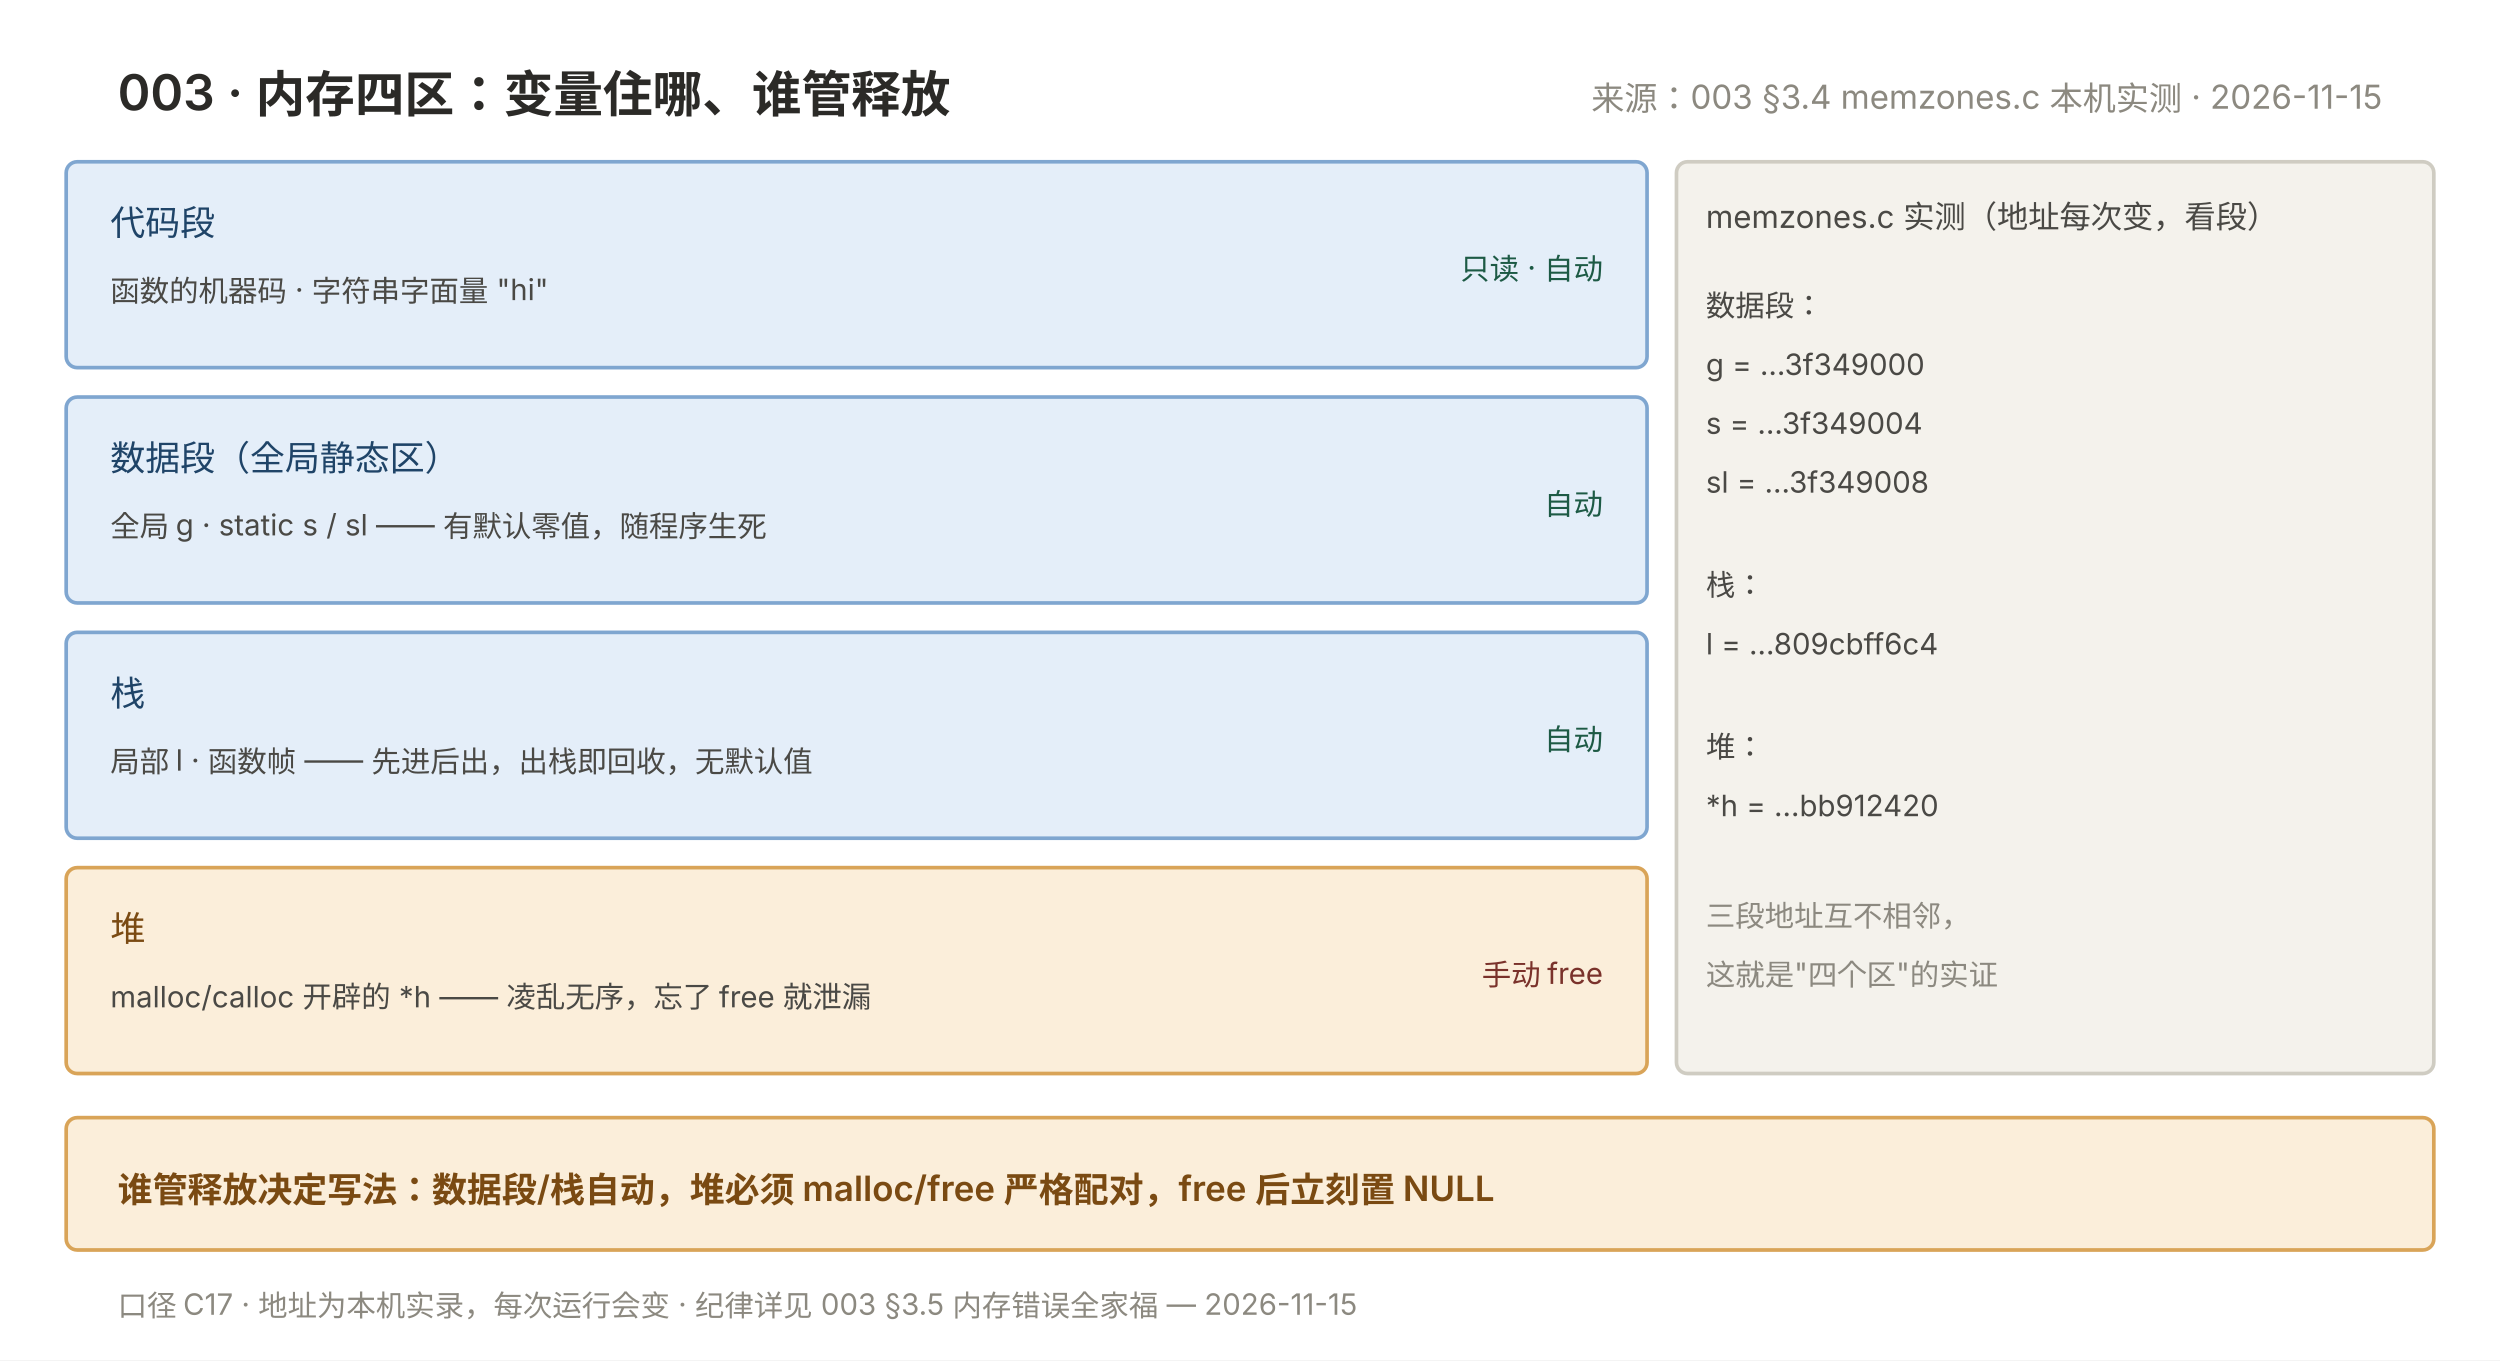
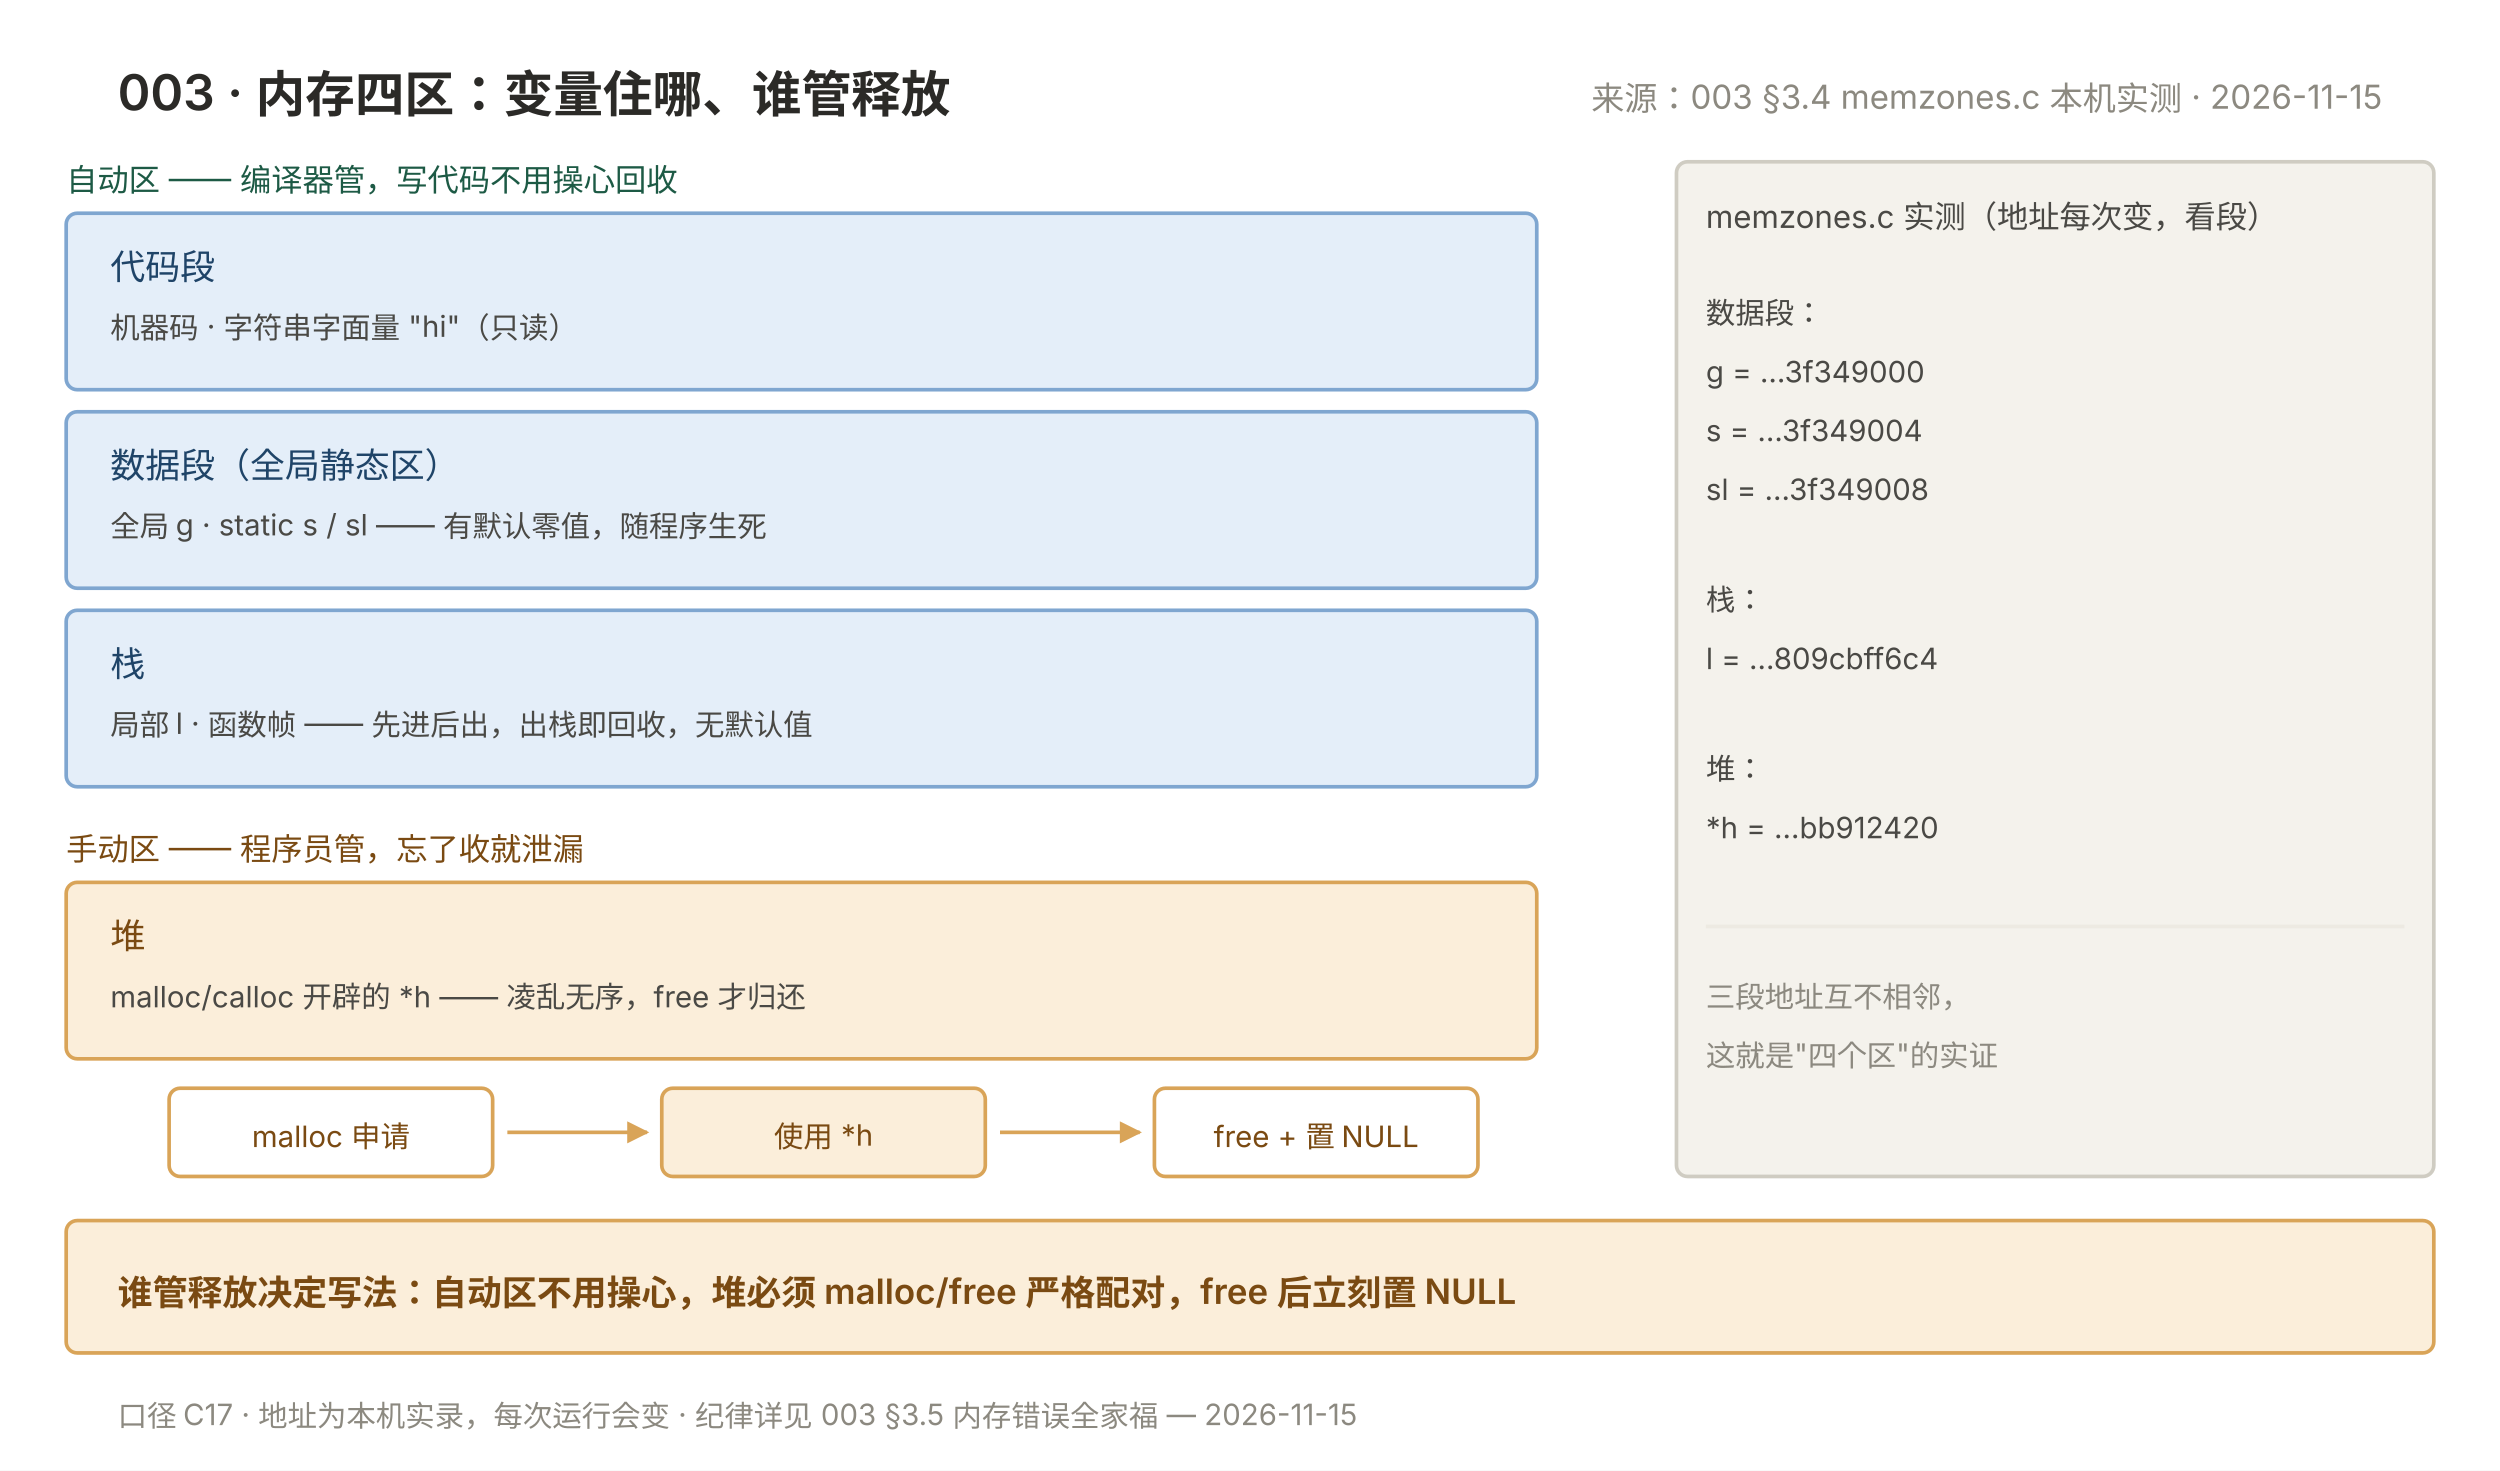
- <svg xmlns="http://www.w3.org/2000/svg" width="1200" height="652.94" viewBox="0 0 680 370" font-family="-apple-system, 'Segoe UI', 'Microsoft YaHei', 'PingFang SC', sans-serif">
-   <rect x="0" y="0" width="680" height="370" fill="#FFFFFF" />
+ <svg xmlns="http://www.w3.org/2000/svg" width="1200" height="705.88" viewBox="0 0 680 400" font-family="-apple-system, 'Segoe UI', 'Microsoft YaHei', 'PingFang SC', sans-serif">
+   <rect x="0" y="0" width="680" height="400" fill="#FFFFFF" />
  <defs>
    <marker id="a3Blue" viewBox="0 0 10 10" refX="9" refY="5" markerWidth="6" markerHeight="6" orient="auto-start-reverse">
      <path d="M0,0 L10,5 L0,10 z" fill="#7FA6D0" />
    </marker>
+     <marker id="a3Amber" viewBox="0 0 10 10" refX="9" refY="5" markerWidth="6" markerHeight="6" orient="auto-start-reverse">
+       <path d="M0,0 L10,5 L0,10 z" fill="#D9A458" />
+     </marker>
  </defs>
  <text x="32" y="30" font-size="13.5" font-weight="600" fill="#2B2A27">003 · 内存四区：变量住哪、谁管释放</text>
  <text x="648" y="30" font-size="9" fill="#8C8980" text-anchor="end">来源：003 §3.4 memzones.c 本机实测 · 2026-11-15</text>
-   <rect x="18" y="44" width="430" height="56" rx="3" fill="#E4EEF9" stroke="#7FA6D0" />
-   <text x="30" y="64" font-size="9.5" fill="#1F4468">代码段</text>
-   <text x="30" y="82" font-size="8" fill="#4A4945">函数的机器码 · 字符串字面量 "hi"</text>
-   <text x="436" y="76" font-size="8" fill="#1D5A45" text-anchor="end">只读 · 自动</text>
-   <rect x="18" y="108" width="430" height="56" rx="3" fill="#E4EEF9" stroke="#7FA6D0" />
-   <text x="30" y="128" font-size="9.5" fill="#1F4468">数据段（全局静态区）</text>
+   <text x="18" y="52" font-size="8.5" fill="#1D5A45">自动区 —— 编译器管，写代码不用操心回收</text>
+   <rect x="18" y="58" width="400" height="48" rx="3" fill="#E4EEF9" stroke="#7FA6D0" />
+   <text x="30" y="76" font-size="9.5" fill="#1F4468">代码段</text>
+   <text x="30" y="92" font-size="8" fill="#4A4945">机器码 · 字符串字面量 "hi"（只读）</text>
+   <rect x="18" y="112" width="400" height="48" rx="3" fill="#E4EEF9" stroke="#7FA6D0" />
+   <text x="30" y="130" font-size="9.5" fill="#1F4468">数据段（全局静态区）</text>
  <text x="30" y="146" font-size="8" fill="#4A4945">全局 g · static s / sl —— 有默认零值，随程序生死</text>
-   <text x="436" y="140" font-size="8" fill="#1D5A45" text-anchor="end">自动</text>
-   <rect x="18" y="172" width="430" height="56" rx="3" fill="#E4EEF9" stroke="#7FA6D0" />
-   <text x="30" y="192" font-size="9.5" fill="#1F4468">栈</text>
-   <text x="30" y="210" font-size="8" fill="#4A4945">局部 l · 函数帧 —— 先进后出，出栈即回收，无默认值</text>
-   <text x="436" y="204" font-size="8" fill="#1D5A45" text-anchor="end">自动</text>
-   <rect x="18" y="236" width="430" height="56" rx="3" fill="#FBEEDA" stroke="#D9A458" />
-   <text x="30" y="256" font-size="9.5" fill="#7A4A12">堆</text>
-   <text x="30" y="274" font-size="8" fill="#4A4945">malloc/calloc 开辟的 *h —— 凌乱无序，忘了 free 就泄漏</text>
-   <text x="436" y="268" font-size="8" fill="#7A322B" text-anchor="end">手动 free</text>
-   <rect x="456" y="44" width="206" height="248" rx="3" fill="#F4F2EC" stroke="#CFCCC2" />
+   <rect x="18" y="166" width="400" height="48" rx="3" fill="#E4EEF9" stroke="#7FA6D0" />
+   <text x="30" y="184" font-size="9.5" fill="#1F4468">栈</text>
+   <text x="30" y="200" font-size="8" fill="#4A4945">局部 l · 函数帧 —— 先进后出，出栈即回收，无默认值</text>
+   <text x="18" y="234" font-size="8.5" fill="#7A4A12">手动区 —— 程序员管，忘了收就泄漏</text>
+   <rect x="18" y="240" width="400" height="48" rx="3" fill="#FBEEDA" stroke="#D9A458" />
+   <text x="30" y="258" font-size="9.5" fill="#7A4A12">堆</text>
+   <text x="30" y="274" font-size="8" fill="#4A4945">malloc/calloc 开辟的 *h —— 凌乱无序，free 才归还</text>
+   <rect x="46" y="296" width="88" height="24" rx="3" fill="#FFFFFF" stroke="#D9A458" />
+   <text x="90" y="312" font-size="8" fill="#7A4A12" text-anchor="middle">malloc 申请</text>
+   <line x1="138" y1="308" x2="176" y2="308" stroke="#D9A458" marker-end="url(#a3Amber)" />
+   <rect x="180" y="296" width="88" height="24" rx="3" fill="#FBEEDA" stroke="#D9A458" />
+   <text x="224" y="312" font-size="8" fill="#7A4A12" text-anchor="middle">使用 *h</text>
+   <line x1="272" y1="308" x2="310" y2="308" stroke="#D9A458" marker-end="url(#a3Amber)" />
+   <rect x="314" y="296" width="88" height="24" rx="3" fill="#FFFFFF" stroke="#D9A458" />
+   <text x="358" y="312" font-size="8" fill="#7A4A12" text-anchor="middle">free + 置 NULL</text>
+   <rect x="456" y="44" width="206" height="276" rx="3" fill="#F4F2EC" stroke="#CFCCC2" />
  <text x="464" y="62" font-size="8.5" fill="#4A4945">memzones.c 实测（地址每次变，看段）</text>
-   <text x="464" y="86" font-size="8" fill="#4A4945">数据段：</text>
-   <text x="464" y="102" font-size="8" fill="#4A4945">g  = ...3f349000</text>
-   <text x="464" y="118" font-size="8" fill="#4A4945">s  = ...3f349004</text>
-   <text x="464" y="134" font-size="8" fill="#4A4945">sl = ...3f349008</text>
-   <text x="464" y="162" font-size="8" fill="#4A4945">栈：</text>
-   <text x="464" y="178" font-size="8" fill="#4A4945">l  = ...809cbff6c4</text>
-   <text x="464" y="206" font-size="8" fill="#4A4945">堆：</text>
-   <text x="464" y="222" font-size="8" fill="#4A4945">*h = ...bb912420</text>
-   <text x="464" y="252" font-size="8" fill="#8C8980">三段地址互不相邻，</text>
-   <text x="464" y="268" font-size="8" fill="#8C8980">这就是"四个区"的实证</text>
-   <rect x="18" y="304" width="644" height="36" rx="3" fill="#FBEEDA" stroke="#D9A458" />
-   <text x="32" y="327" font-size="9.5" font-weight="600" fill="#7A4A12">谁管释放决定写法：数据段/栈自动，堆必须 malloc/free 严格配对，free 后立刻置 NULL</text>
-   <text x="32" y="358" font-size="8" fill="#8C8980">口径 C17 · 地址为本机实录，每次运行会变 · 纪律详见 003 §3.5 内存错误全家福 — 2026-11-15</text>
+   <text x="464" y="88" font-size="8" fill="#4A4945">数据段：</text>
+   <text x="464" y="104" font-size="8" fill="#4A4945">g  = ...3f349000</text>
+   <text x="464" y="120" font-size="8" fill="#4A4945">s  = ...3f349004</text>
+   <text x="464" y="136" font-size="8" fill="#4A4945">sl = ...3f349008</text>
+   <text x="464" y="166" font-size="8" fill="#4A4945">栈：</text>
+   <text x="464" y="182" font-size="8" fill="#4A4945">l  = ...809cbff6c4</text>
+   <text x="464" y="212" font-size="8" fill="#4A4945">堆：</text>
+   <text x="464" y="228" font-size="8" fill="#4A4945">*h = ...bb912420</text>
+   <line x1="464" y1="252" x2="654" y2="252" stroke="#EDEAE2" />
+   <text x="464" y="274" font-size="8" fill="#8C8980">三段地址互不相邻，</text>
+   <text x="464" y="290" font-size="8" fill="#8C8980">这就是"四个区"的实证</text>
+   <rect x="18" y="332" width="644" height="36" rx="3" fill="#FBEEDA" stroke="#D9A458" />
+   <text x="32" y="355" font-size="9.5" font-weight="600" fill="#7A4A12">谁管释放决定写法：自动区不用操心，堆必须 malloc/free 严格配对，free 后立刻置 NULL</text>
+   <text x="32" y="388" font-size="8" fill="#8C8980">口径 C17 · 地址为本机实录，每次运行会变 · 纪律详见 003 §3.5 内存错误全家福 — 2026-11-15</text>
</svg>
